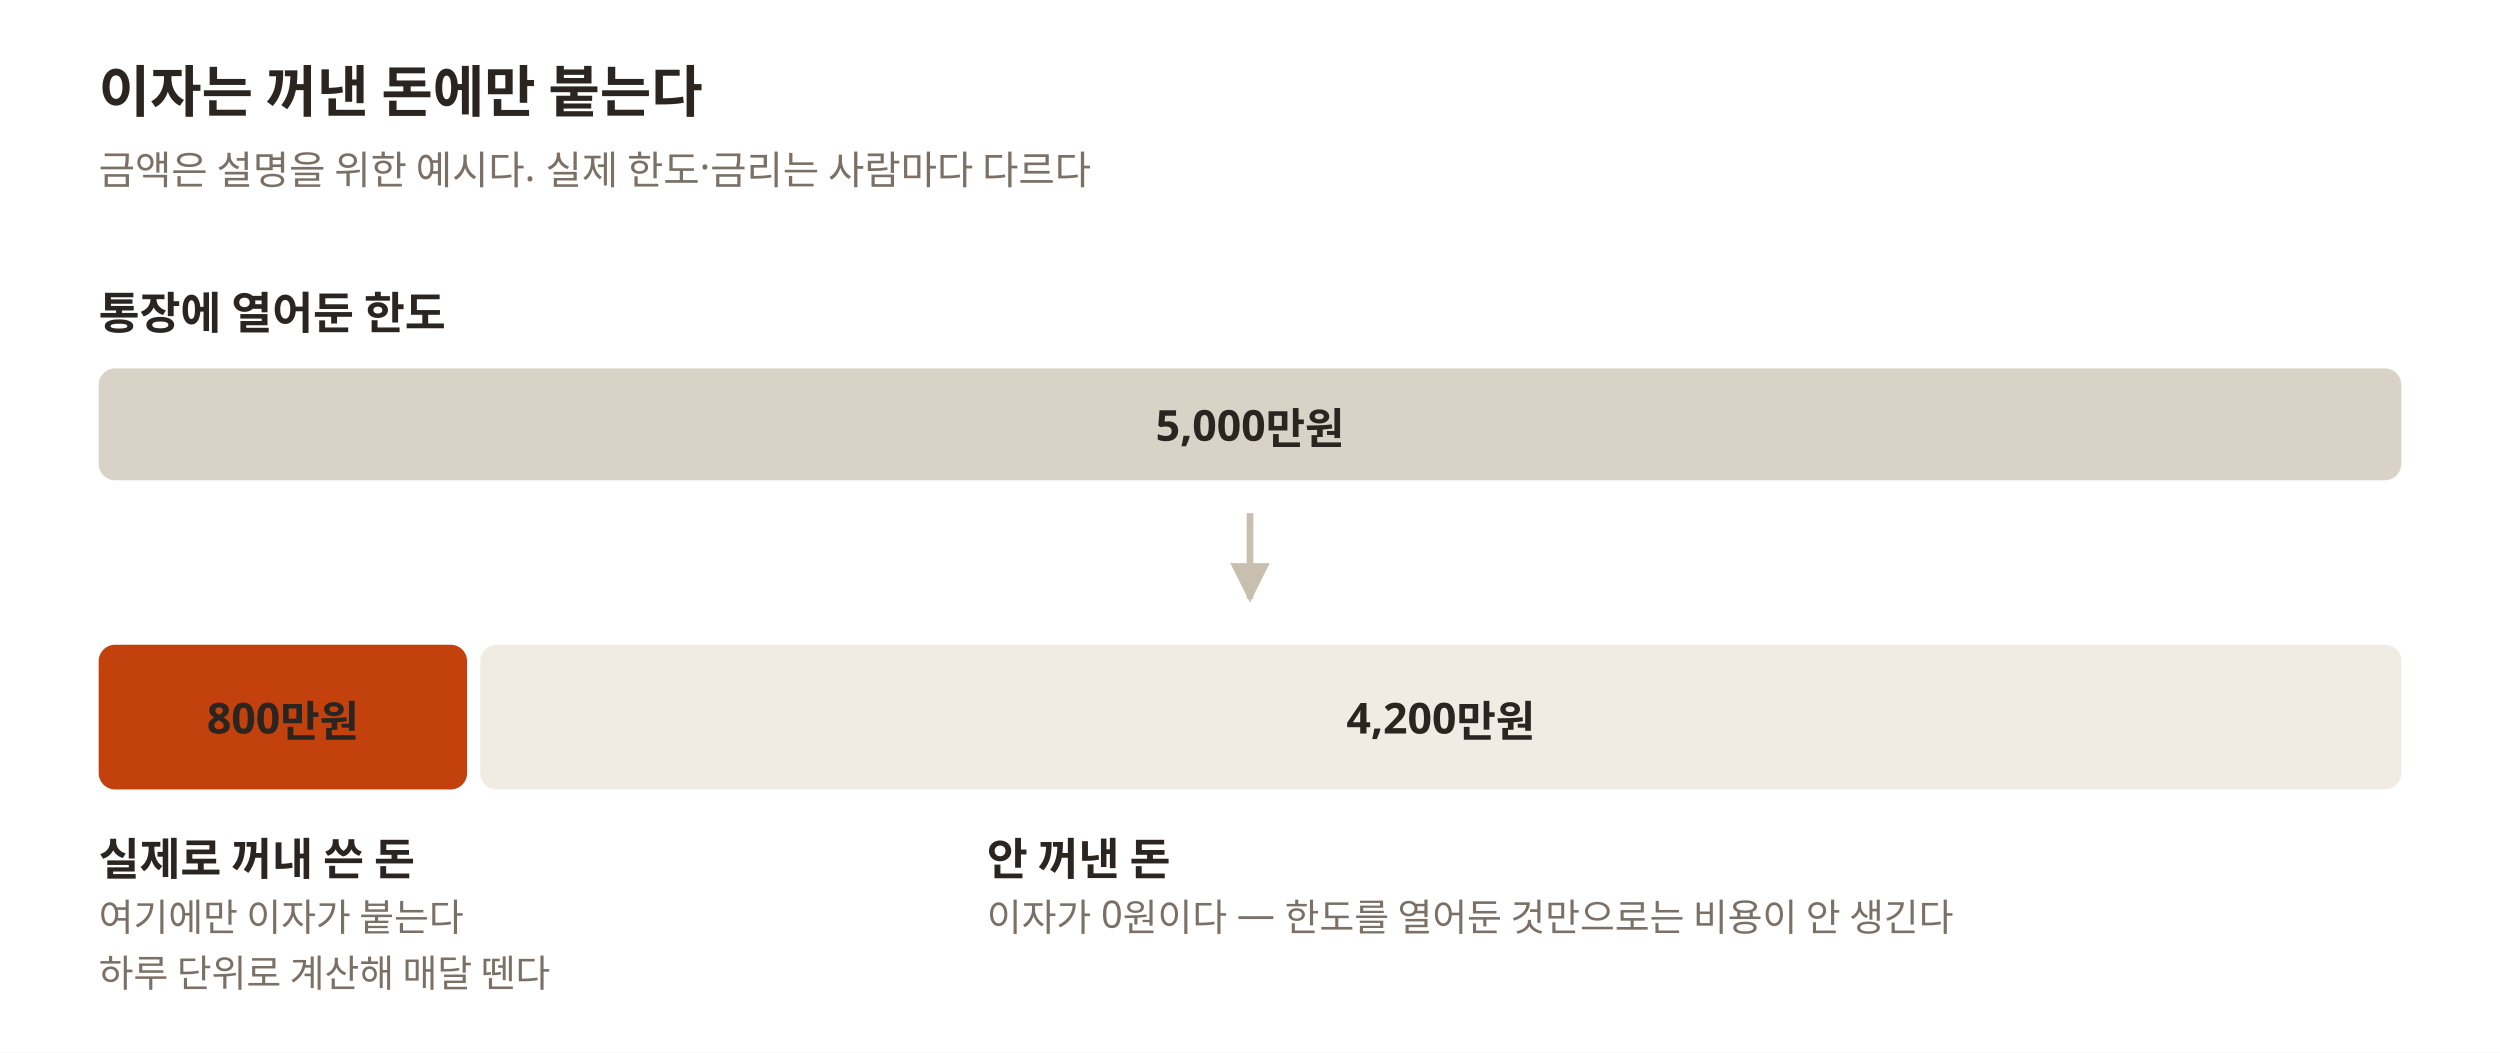
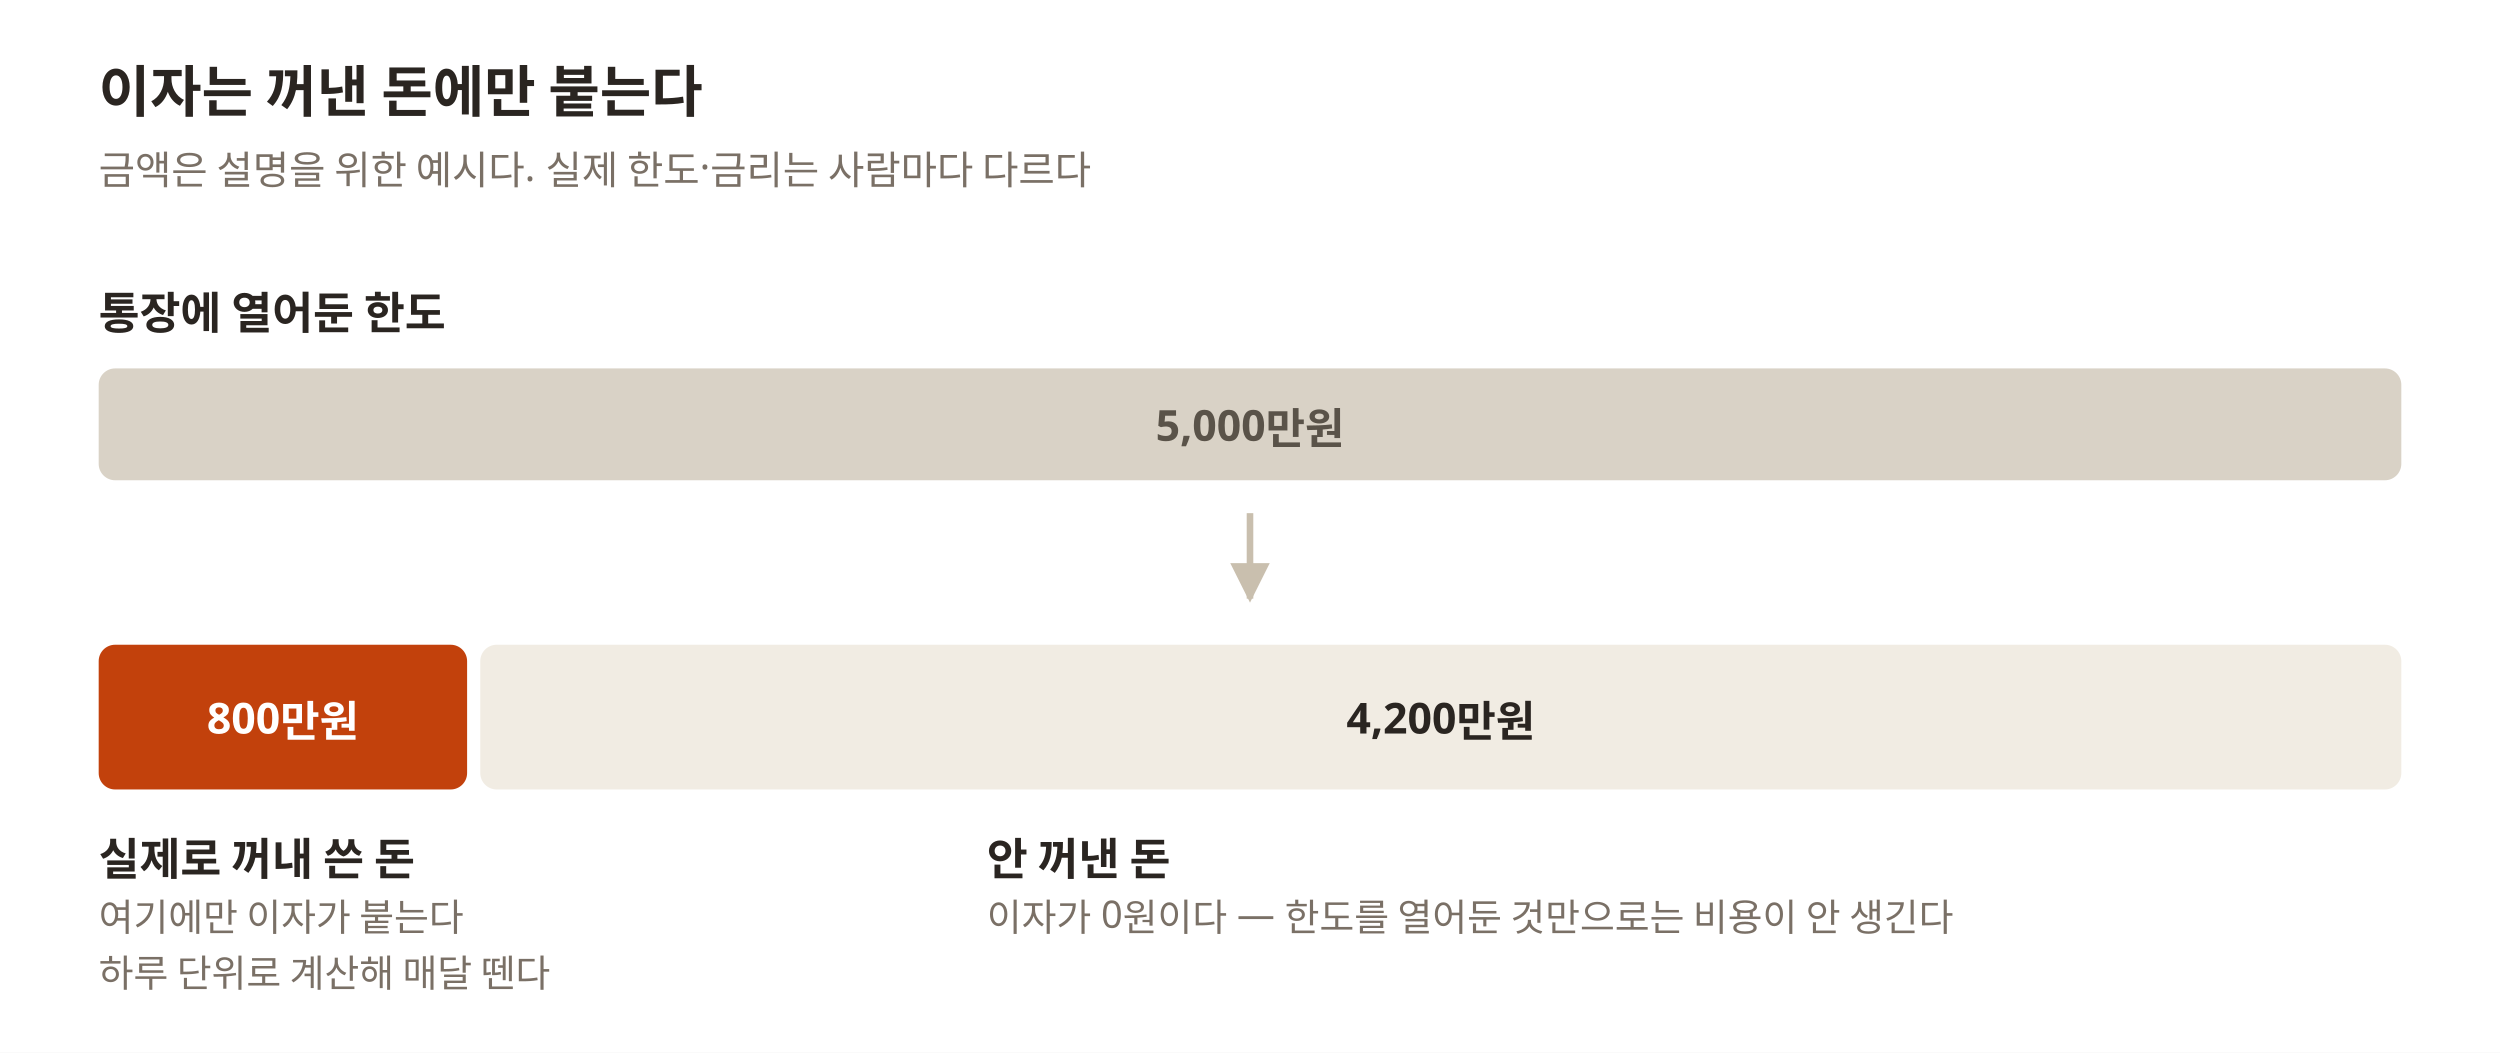
<svg xmlns="http://www.w3.org/2000/svg" viewBox="0 0 760 320" role="img" aria-label="마이너스통장 한도 5000만원 가운데 실제로 꺼내 쓴 800만원에만 이자가 붙고 나머지 4200만원에는 이자가 붙지 않는다는 것을 가로 막대로 나눠 보여주는 도식">
  <rect width="760" height="320" fill="#ffffff" />
  <style>
    text{font-family:'Pretendard',system-ui,sans-serif;fill:#2a2521}
    .title{font-size:17px;font-weight:700}
    .note{font-size:12px;fill:#7a7066}
    .lbl{font-size:13.5px;font-weight:700}
    .sub{font-size:11.5px;fill:#7a7066}
    .val{font-size:13px;font-weight:700}
  </style>
  <text class="title" x="30" y="34">이자는 꺼낸 돈에만 붙는다</text>
  <text class="note" x="30" y="56">금액은 설명을 위한 예시다. 실제 한도·금리는 사람마다 다르다</text>
  <text class="lbl" x="30" y="100">통장에 열어둔 한도</text>
  <rect x="30" y="112" width="700" height="34" rx="5" fill="#d9d2c6" />
-   <text class="val" x="380" y="134" text-anchor="middle" fill="#5a5349">5,000만원</text>
+   <text class="val" x="380" y="134" text-anchor="middle" style="fill:#5a5349">5,000만원</text>
  <path d="M380 156 V182" stroke="#c9bfae" stroke-width="2" marker-end="url(#a)" />
  <rect x="30" y="196" width="112" height="44" rx="5" fill="#c2410c" />
  <rect x="146" y="196" width="584" height="44" rx="5" fill="#f1ece3" />
-   <text class="val" x="86" y="223" text-anchor="middle" fill="#ffffff">800만원</text>
-   <text class="val" x="438" y="223" text-anchor="middle" fill="#8a8275">4,200만원</text>
+   <text class="val" x="86" y="223" text-anchor="middle" style="fill:#ffffff">800만원</text>
+   <text class="val" x="438" y="223" text-anchor="middle">4,200만원</text>
  <text class="lbl" x="30" y="266">실제로 꺼내 쓴 돈</text>
  <text class="sub" x="30" y="283">여기에만 이자가 붙는다</text>
  <text class="sub" x="30" y="300">하루 단위로 계산해 매달 뗀다</text>
  <text class="lbl" x="300" y="266">안 꺼낸 돈</text>
  <text class="sub" x="300" y="283">이자가 0원이다 — 한도를 열어둔 것만으로는 비용이 안 생긴다</text>
  <defs>
    <marker id="a" viewBox="0 0 10 10" refX="9" refY="5" markerWidth="6" markerHeight="6" orient="auto">
      <path d="M0 0 L10 5 L0 10 z" fill="#c9bfae" />
    </marker>
  </defs>
</svg>
